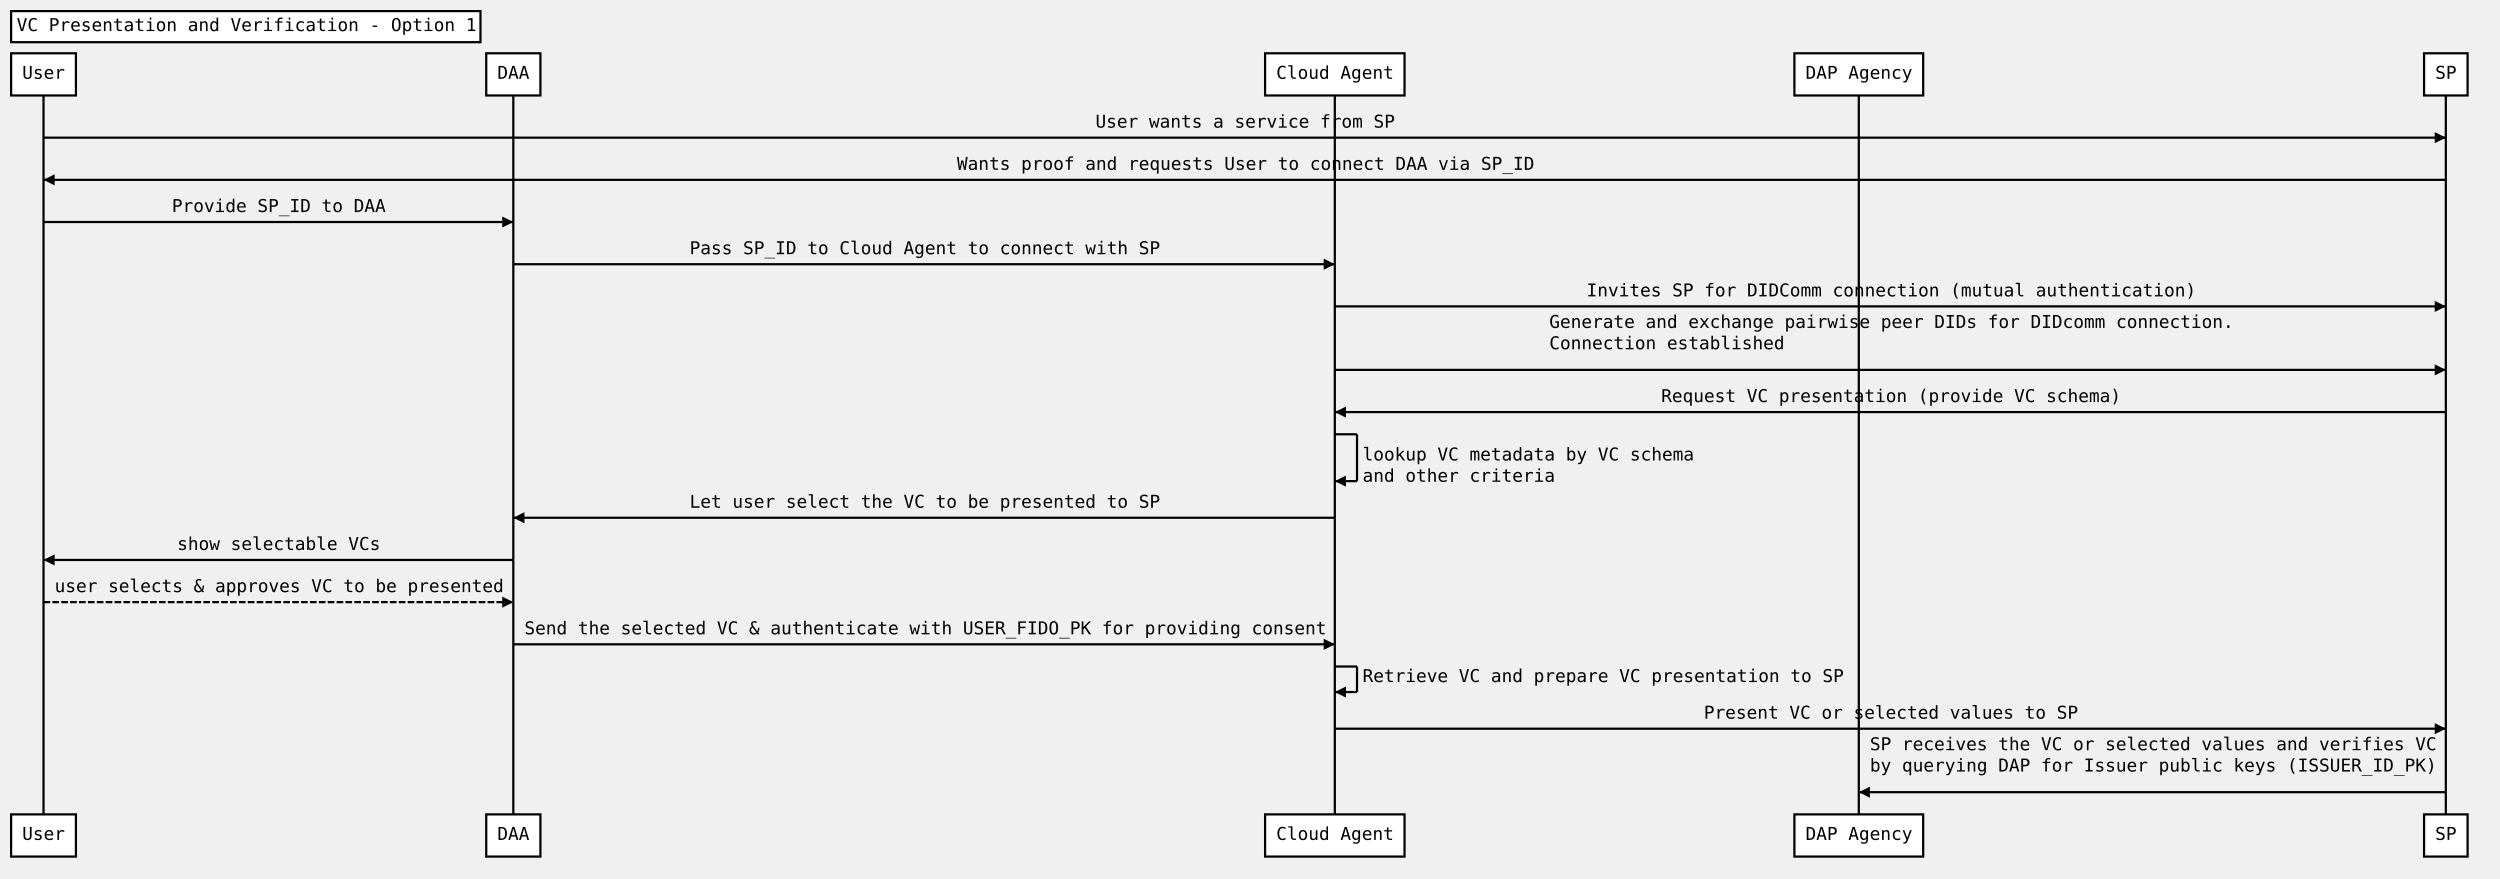
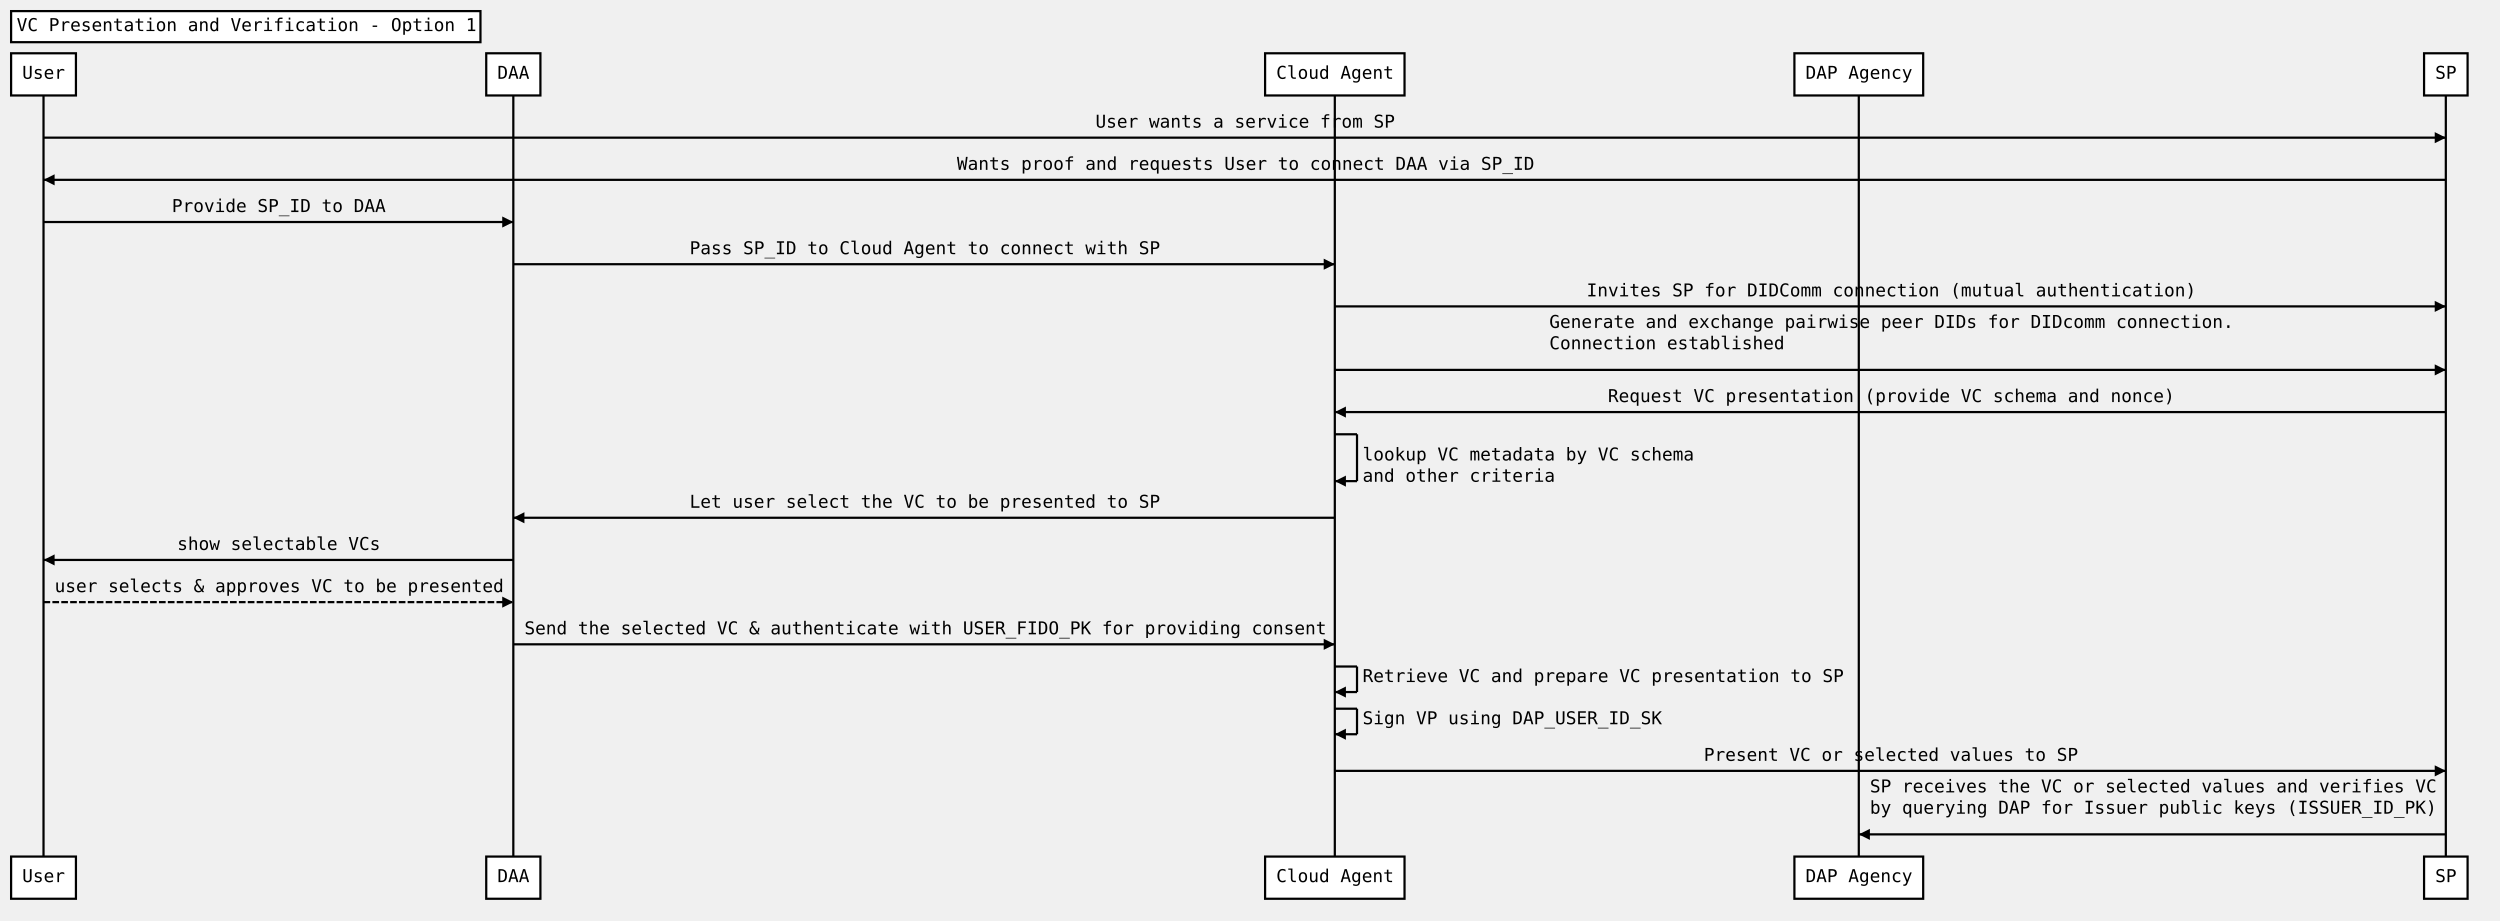
- <svg xmlns="http://www.w3.org/2000/svg" width="2252" height="791">
+ <svg xmlns="http://www.w3.org/2000/svg" width="2252" height="829">
  <source>Title: VC Presentation and Verification - Option 1
Participant User
Participant DAA
Participant Cloud Agent
Participant DAP Agency
Participant SP
User -&gt; SP: User wants a service from SP
SP -&gt; User: Wants proof and requests User to connect DAA via SP_ID
User -&gt; DAA: Provide SP_ID to DAA
DAA -&gt; Cloud Agent: Pass SP_ID to Cloud Agent to connect with SP
Cloud Agent -&gt; SP: Invites SP for DIDComm connection (mutual authentication)
Cloud Agent -&gt; SP: Generate and exchange pairwise peer DIDs for DIDcomm connection. \n Connection established
- SP -&gt; Cloud Agent: Request VC presentation (provide VC schema)
+ SP -&gt; Cloud Agent: Request VC presentation (provide VC schema and nonce)
Cloud Agent -&gt; Cloud Agent: lookup VC metadata by VC schema\n and other criteria
Cloud Agent -&gt; DAA: Let user select the VC to be presented to SP 
DAA -&gt; User: show selectable VCs
User --&gt; DAA: user selects &amp; approves VC to be presented
DAA -&gt; Cloud Agent: Send the selected VC &amp; authenticate with USER_FIDO_PK for providing consent
Cloud Agent -&gt; Cloud Agent: Retrieve VC and prepare VC presentation to SP
+ Cloud Agent -&gt; Cloud Agent: Sign VP using DAP_USER_ID_SK
Cloud Agent -&gt; SP: Present VC or selected values to SP 
- SP -&gt; DAP Agency: SP receives the VC or selected values and verifies VC\n by querying DAP for Issuer public keys (ISSUER_ID_PK)
- </source>
+ SP -&gt; DAP Agency: SP receives the VC or selected values and verifies VC\n by querying DAP for Issuer public keys (ISSUER_ID_PK)</source>
  <defs>
    <marker viewBox="0 0 5 5" markerWidth="5" markerHeight="5" orient="auto" refX="5" refY="2.5" id="markerArrowBlock">
      <path d="M 0 0 L 5 2.5 L 0 5 z" />
    </marker>
    <marker viewBox="0 0 9.6 16" markerWidth="4" markerHeight="16" orient="auto" refX="9.6" refY="8" id="markerArrowOpen">
      <path d="M 9.6,8 1.92,16 0,13.7 5.76,8 0,2.286 1.92,0 9.6,8 z" />
    </marker>
  </defs>
  <g class="title">
    <rect x="10" y="10" width="422.8" height="28" style="stroke-width: 2px;" stroke="#000000" fill="#ffffff" />
    <text x="15" y="28" style="font-size: 16px; font-family: Andale Mono, monospace;">
      <tspan x="15">VC Presentation and Verification - Option 1</tspan>
    </text>
  </g>
  <g class="actor">
    <rect x="10" y="48" width="58.4" height="38" style="stroke-width: 2px;" stroke="#000000" fill="#ffffff" />
    <text x="20" y="71" style="font-size: 16px; font-family: Andale Mono, monospace;">
      <tspan x="20">User</tspan>
    </text>
  </g>
  <g class="actor">
-     <rect x="10" y="733.6" width="58.4" height="38" style="stroke-width: 2px;" stroke="#000000" fill="#ffffff" />
-     <text x="20" y="756.6" style="font-size: 16px; font-family: Andale Mono, monospace;">
+     <rect x="10" y="771.6" width="58.4" height="38" style="stroke-width: 2px;" stroke="#000000" fill="#ffffff" />
+     <text x="20" y="794.6" style="font-size: 16px; font-family: Andale Mono, monospace;">
      <tspan x="20">User</tspan>
    </text>
  </g>
-   <line x1="39.2" x2="39.2" y1="86" y2="733.6" style="stroke-width: 2px;" stroke="#000000" fill="none" />
+   <line x1="39.2" x2="39.2" y1="86" y2="771.6" style="stroke-width: 2px;" stroke="#000000" fill="none" />
  <g class="actor">
    <rect x="438" y="48" width="48.8" height="38" style="stroke-width: 2px;" stroke="#000000" fill="#ffffff" />
    <text x="448" y="71" style="font-size: 16px; font-family: Andale Mono, monospace;">
      <tspan x="448">DAA</tspan>
    </text>
  </g>
  <g class="actor">
-     <rect x="438" y="733.6" width="48.8" height="38" style="stroke-width: 2px;" stroke="#000000" fill="#ffffff" />
-     <text x="448" y="756.6" style="font-size: 16px; font-family: Andale Mono, monospace;">
+     <rect x="438" y="771.6" width="48.8" height="38" style="stroke-width: 2px;" stroke="#000000" fill="#ffffff" />
+     <text x="448" y="794.6" style="font-size: 16px; font-family: Andale Mono, monospace;">
      <tspan x="448">DAA</tspan>
    </text>
  </g>
-   <line x1="462.4" x2="462.4" y1="86" y2="733.6" style="stroke-width: 2px;" stroke="#000000" fill="none" />
+   <line x1="462.4" x2="462.4" y1="86" y2="771.6" style="stroke-width: 2px;" stroke="#000000" fill="none" />
  <g class="actor">
    <rect x="1139.6" y="48" width="125.6" height="38" style="stroke-width: 2px;" stroke="#000000" fill="#ffffff" />
    <text x="1149.6" y="71" style="font-size: 16px; font-family: Andale Mono, monospace;">
      <tspan x="1149.6">Cloud Agent</tspan>
    </text>
  </g>
  <g class="actor">
-     <rect x="1139.6" y="733.6" width="125.6" height="38" style="stroke-width: 2px;" stroke="#000000" fill="#ffffff" />
-     <text x="1149.6" y="756.6" style="font-size: 16px; font-family: Andale Mono, monospace;">
+     <rect x="1139.6" y="771.6" width="125.6" height="38" style="stroke-width: 2px;" stroke="#000000" fill="#ffffff" />
+     <text x="1149.6" y="794.6" style="font-size: 16px; font-family: Andale Mono, monospace;">
      <tspan x="1149.6">Cloud Agent</tspan>
    </text>
  </g>
-   <line x1="1202.4" x2="1202.4" y1="86" y2="733.6" style="stroke-width: 2px;" stroke="#000000" fill="none" />
+   <line x1="1202.4" x2="1202.4" y1="86" y2="771.6" style="stroke-width: 2px;" stroke="#000000" fill="none" />
  <g class="actor">
    <rect x="1616.4" y="48" width="116" height="38" style="stroke-width: 2px;" stroke="#000000" fill="#ffffff" />
    <text x="1626.4" y="71" style="font-size: 16px; font-family: Andale Mono, monospace;">
      <tspan x="1626.4">DAP Agency</tspan>
    </text>
  </g>
  <g class="actor">
-     <rect x="1616.4" y="733.6" width="116" height="38" style="stroke-width: 2px;" stroke="#000000" fill="#ffffff" />
-     <text x="1626.4" y="756.6" style="font-size: 16px; font-family: Andale Mono, monospace;">
+     <rect x="1616.4" y="771.6" width="116" height="38" style="stroke-width: 2px;" stroke="#000000" fill="#ffffff" />
+     <text x="1626.4" y="794.6" style="font-size: 16px; font-family: Andale Mono, monospace;">
      <tspan x="1626.4">DAP Agency</tspan>
    </text>
  </g>
-   <line x1="1674.4" x2="1674.4" y1="86" y2="733.6" style="stroke-width: 2px;" stroke="#000000" fill="none" />
+   <line x1="1674.4" x2="1674.4" y1="86" y2="771.6" style="stroke-width: 2px;" stroke="#000000" fill="none" />
  <g class="actor">
    <rect x="2183.6" y="48" width="39.2" height="38" style="stroke-width: 2px;" stroke="#000000" fill="#ffffff" />
    <text x="2193.6" y="71" style="font-size: 16px; font-family: Andale Mono, monospace;">
      <tspan x="2193.6">SP</tspan>
    </text>
  </g>
  <g class="actor">
-     <rect x="2183.6" y="733.6" width="39.2" height="38" style="stroke-width: 2px;" stroke="#000000" fill="#ffffff" />
-     <text x="2193.6" y="756.6" style="font-size: 16px; font-family: Andale Mono, monospace;">
+     <rect x="2183.6" y="771.6" width="39.2" height="38" style="stroke-width: 2px;" stroke="#000000" fill="#ffffff" />
+     <text x="2193.6" y="794.6" style="font-size: 16px; font-family: Andale Mono, monospace;">
      <tspan x="2193.6">SP</tspan>
    </text>
  </g>
-   <line x1="2203.2" x2="2203.2" y1="86" y2="733.6" style="stroke-width: 2px;" stroke="#000000" fill="none" />
+   <line x1="2203.2" x2="2203.2" y1="86" y2="771.6" style="stroke-width: 2px;" stroke="#000000" fill="none" />
  <g class="signal">
    <text x="986.8" y="115" style="font-size: 16px; font-family: Andale Mono, monospace;">
      <tspan x="986.8">User wants a service from SP</tspan>
    </text>
    <line x1="39.2" x2="2203.2" y1="124" y2="124" style="stroke-width: 2px; marker-end: url(&quot;#markerArrowBlock&quot;);" stroke="#000000" fill="none" />
  </g>
  <g class="signal">
    <text x="862" y="153" style="font-size: 16px; font-family: Andale Mono, monospace;">
      <tspan x="862">Wants proof and requests User to connect DAA via SP_ID</tspan>
    </text>
    <line x1="2203.2" x2="39.2" y1="162" y2="162" style="stroke-width: 2px; marker-end: url(&quot;#markerArrowBlock&quot;);" stroke="#000000" fill="none" />
  </g>
  <g class="signal">
    <text x="154.8" y="191" style="font-size: 16px; font-family: Andale Mono, monospace;">
      <tspan x="154.8">Provide SP_ID to DAA</tspan>
    </text>
    <line x1="39.2" x2="462.4" y1="200" y2="200" style="stroke-width: 2px; marker-end: url(&quot;#markerArrowBlock&quot;);" stroke="#000000" fill="none" />
  </g>
  <g class="signal">
    <text x="621.2" y="229" style="font-size: 16px; font-family: Andale Mono, monospace;">
      <tspan x="621.2">Pass SP_ID to Cloud Agent to connect with SP</tspan>
    </text>
    <line x1="462.4" x2="1202.4" y1="238" y2="238" style="stroke-width: 2px; marker-end: url(&quot;#markerArrowBlock&quot;);" stroke="#000000" fill="none" />
  </g>
  <g class="signal">
    <text x="1429.2" y="267" style="font-size: 16px; font-family: Andale Mono, monospace;">
      <tspan x="1429.2">Invites SP for DIDComm connection (mutual authentication)</tspan>
    </text>
    <line x1="1202.4" x2="2203.2" y1="276" y2="276" style="stroke-width: 2px; marker-end: url(&quot;#markerArrowBlock&quot;);" stroke="#000000" fill="none" />
  </g>
  <g class="signal">
    <text x="1395.6" y="295.4" style="font-size: 16px; font-family: Andale Mono, monospace;">
      <tspan x="1395.6">Generate and exchange pairwise peer DIDs for DIDcomm connection.</tspan>
      <tspan dy="1.2em" x="1395.6">Connection established</tspan>
    </text>
    <line x1="1202.4" x2="2203.2" y1="333.2" y2="333.2" style="stroke-width: 2px; marker-end: url(&quot;#markerArrowBlock&quot;);" stroke="#000000" fill="none" />
  </g>
  <g class="signal">
-     <text x="1496.4" y="362.2" style="font-size: 16px; font-family: Andale Mono, monospace;">
-       <tspan x="1496.4">Request VC presentation (provide VC schema)</tspan>
+     <text x="1448.4" y="362.2" style="font-size: 16px; font-family: Andale Mono, monospace;">
+       <tspan x="1448.4">Request VC presentation (provide VC schema and nonce)</tspan>
    </text>
    <line x1="2203.2" x2="1202.4" y1="371.2" y2="371.2" style="stroke-width: 2px; marker-end: url(&quot;#markerArrowBlock&quot;);" stroke="#000000" fill="none" />
  </g>
  <g class="signal">
    <text x="1227.4" y="414.8" style="font-size: 16px; font-family: Andale Mono, monospace;">
      <tspan x="1227.4">lookup VC metadata by VC schema</tspan>
      <tspan dy="1.2em" x="1227.4">and other criteria</tspan>
    </text>
    <line x1="1202.4" x2="1222.4" y1="391.2" y2="391.2" style="stroke-width: 2px;" stroke="#000000" fill="none" />
    <line x1="1222.4" x2="1222.4" y1="391.2" y2="433.4" style="stroke-width: 2px;" stroke="#000000" fill="none" />
    <line x1="1222.4" x2="1202.4" y1="433.4" y2="433.4" style="stroke-width: 2px; marker-end: url(&quot;#markerArrowBlock&quot;);" stroke="#000000" fill="none" />
  </g>
  <g class="signal">
    <text x="621.2" y="457.4" style="font-size: 16px; font-family: Andale Mono, monospace;">
      <tspan x="621.2">Let user select the VC to be presented to SP</tspan>
    </text>
    <line x1="1202.4" x2="462.4" y1="466.4" y2="466.4" style="stroke-width: 2px; marker-end: url(&quot;#markerArrowBlock&quot;);" stroke="#000000" fill="none" />
  </g>
  <g class="signal">
    <text x="159.6" y="495.4" style="font-size: 16px; font-family: Andale Mono, monospace;">
      <tspan x="159.6">show selectable VCs</tspan>
    </text>
    <line x1="462.4" x2="39.2" y1="504.4" y2="504.4" style="stroke-width: 2px; marker-end: url(&quot;#markerArrowBlock&quot;);" stroke="#000000" fill="none" />
  </g>
  <g class="signal">
    <text x="49.2" y="533.4" style="font-size: 16px; font-family: Andale Mono, monospace;">
      <tspan x="49.2">user selects &amp; approves VC to be presented</tspan>
    </text>
    <line x1="39.2" x2="462.4" y1="542.4" y2="542.4" style="stroke-width: 2px; stroke-dasharray: 6px, 2px; marker-end: url(&quot;#markerArrowBlock&quot;);" stroke="#000000" fill="none" />
  </g>
  <g class="signal">
    <text x="472.4" y="571.4" style="font-size: 16px; font-family: Andale Mono, monospace;">
      <tspan x="472.4">Send the selected VC &amp; authenticate with USER_FIDO_PK for providing consent</tspan>
    </text>
    <line x1="462.4" x2="1202.4" y1="580.4" y2="580.4" style="stroke-width: 2px; marker-end: url(&quot;#markerArrowBlock&quot;);" stroke="#000000" fill="none" />
  </g>
  <g class="signal">
    <text x="1227.4" y="614.4" style="font-size: 16px; font-family: Andale Mono, monospace;">
      <tspan x="1227.4">Retrieve VC and prepare VC presentation to SP</tspan>
    </text>
    <line x1="1202.4" x2="1222.4" y1="600.4" y2="600.4" style="stroke-width: 2px;" stroke="#000000" fill="none" />
    <line x1="1222.4" x2="1222.4" y1="600.4" y2="623.4" style="stroke-width: 2px;" stroke="#000000" fill="none" />
    <line x1="1222.4" x2="1202.4" y1="623.4" y2="623.4" style="stroke-width: 2px; marker-end: url(&quot;#markerArrowBlock&quot;);" stroke="#000000" fill="none" />
  </g>
  <g class="signal">
-     <text x="1534.8" y="647.4" style="font-size: 16px; font-family: Andale Mono, monospace;">
+     <text x="1227.4" y="652.4" style="font-size: 16px; font-family: Andale Mono, monospace;">
+       <tspan x="1227.4">Sign VP using DAP_USER_ID_SK</tspan>
+     </text>
+     <line x1="1202.4" x2="1222.4" y1="638.4" y2="638.4" style="stroke-width: 2px;" stroke="#000000" fill="none" />
+     <line x1="1222.4" x2="1222.4" y1="638.4" y2="661.4" style="stroke-width: 2px;" stroke="#000000" fill="none" />
+     <line x1="1222.4" x2="1202.4" y1="661.4" y2="661.4" style="stroke-width: 2px; marker-end: url(&quot;#markerArrowBlock&quot;);" stroke="#000000" fill="none" />
+   </g>
+   <g class="signal">
+     <text x="1534.8" y="685.4" style="font-size: 16px; font-family: Andale Mono, monospace;">
      <tspan x="1534.8">Present VC or selected values to SP</tspan>
    </text>
-     <line x1="1202.4" x2="2203.2" y1="656.4" y2="656.4" style="stroke-width: 2px; marker-end: url(&quot;#markerArrowBlock&quot;);" stroke="#000000" fill="none" />
-   </g>
-   <g class="signal">
-     <text x="1684.4" y="675.8" style="font-size: 16px; font-family: Andale Mono, monospace;">
+     <line x1="1202.4" x2="2203.2" y1="694.4" y2="694.4" style="stroke-width: 2px; marker-end: url(&quot;#markerArrowBlock&quot;);" stroke="#000000" fill="none" />
+   </g>
+   <g class="signal">
+     <text x="1684.4" y="713.8" style="font-size: 16px; font-family: Andale Mono, monospace;">
      <tspan x="1684.4">SP receives the VC or selected values and verifies VC</tspan>
      <tspan dy="1.2em" x="1684.4">by querying DAP for Issuer public keys (ISSUER_ID_PK)</tspan>
    </text>
-     <line x1="2203.2" x2="1674.4" y1="713.6" y2="713.6" style="stroke-width: 2px; marker-end: url(&quot;#markerArrowBlock&quot;);" stroke="#000000" fill="none" />
+     <line x1="2203.2" x2="1674.4" y1="751.6" y2="751.6" style="stroke-width: 2px; marker-end: url(&quot;#markerArrowBlock&quot;);" stroke="#000000" fill="none" />
  </g>
</svg>
